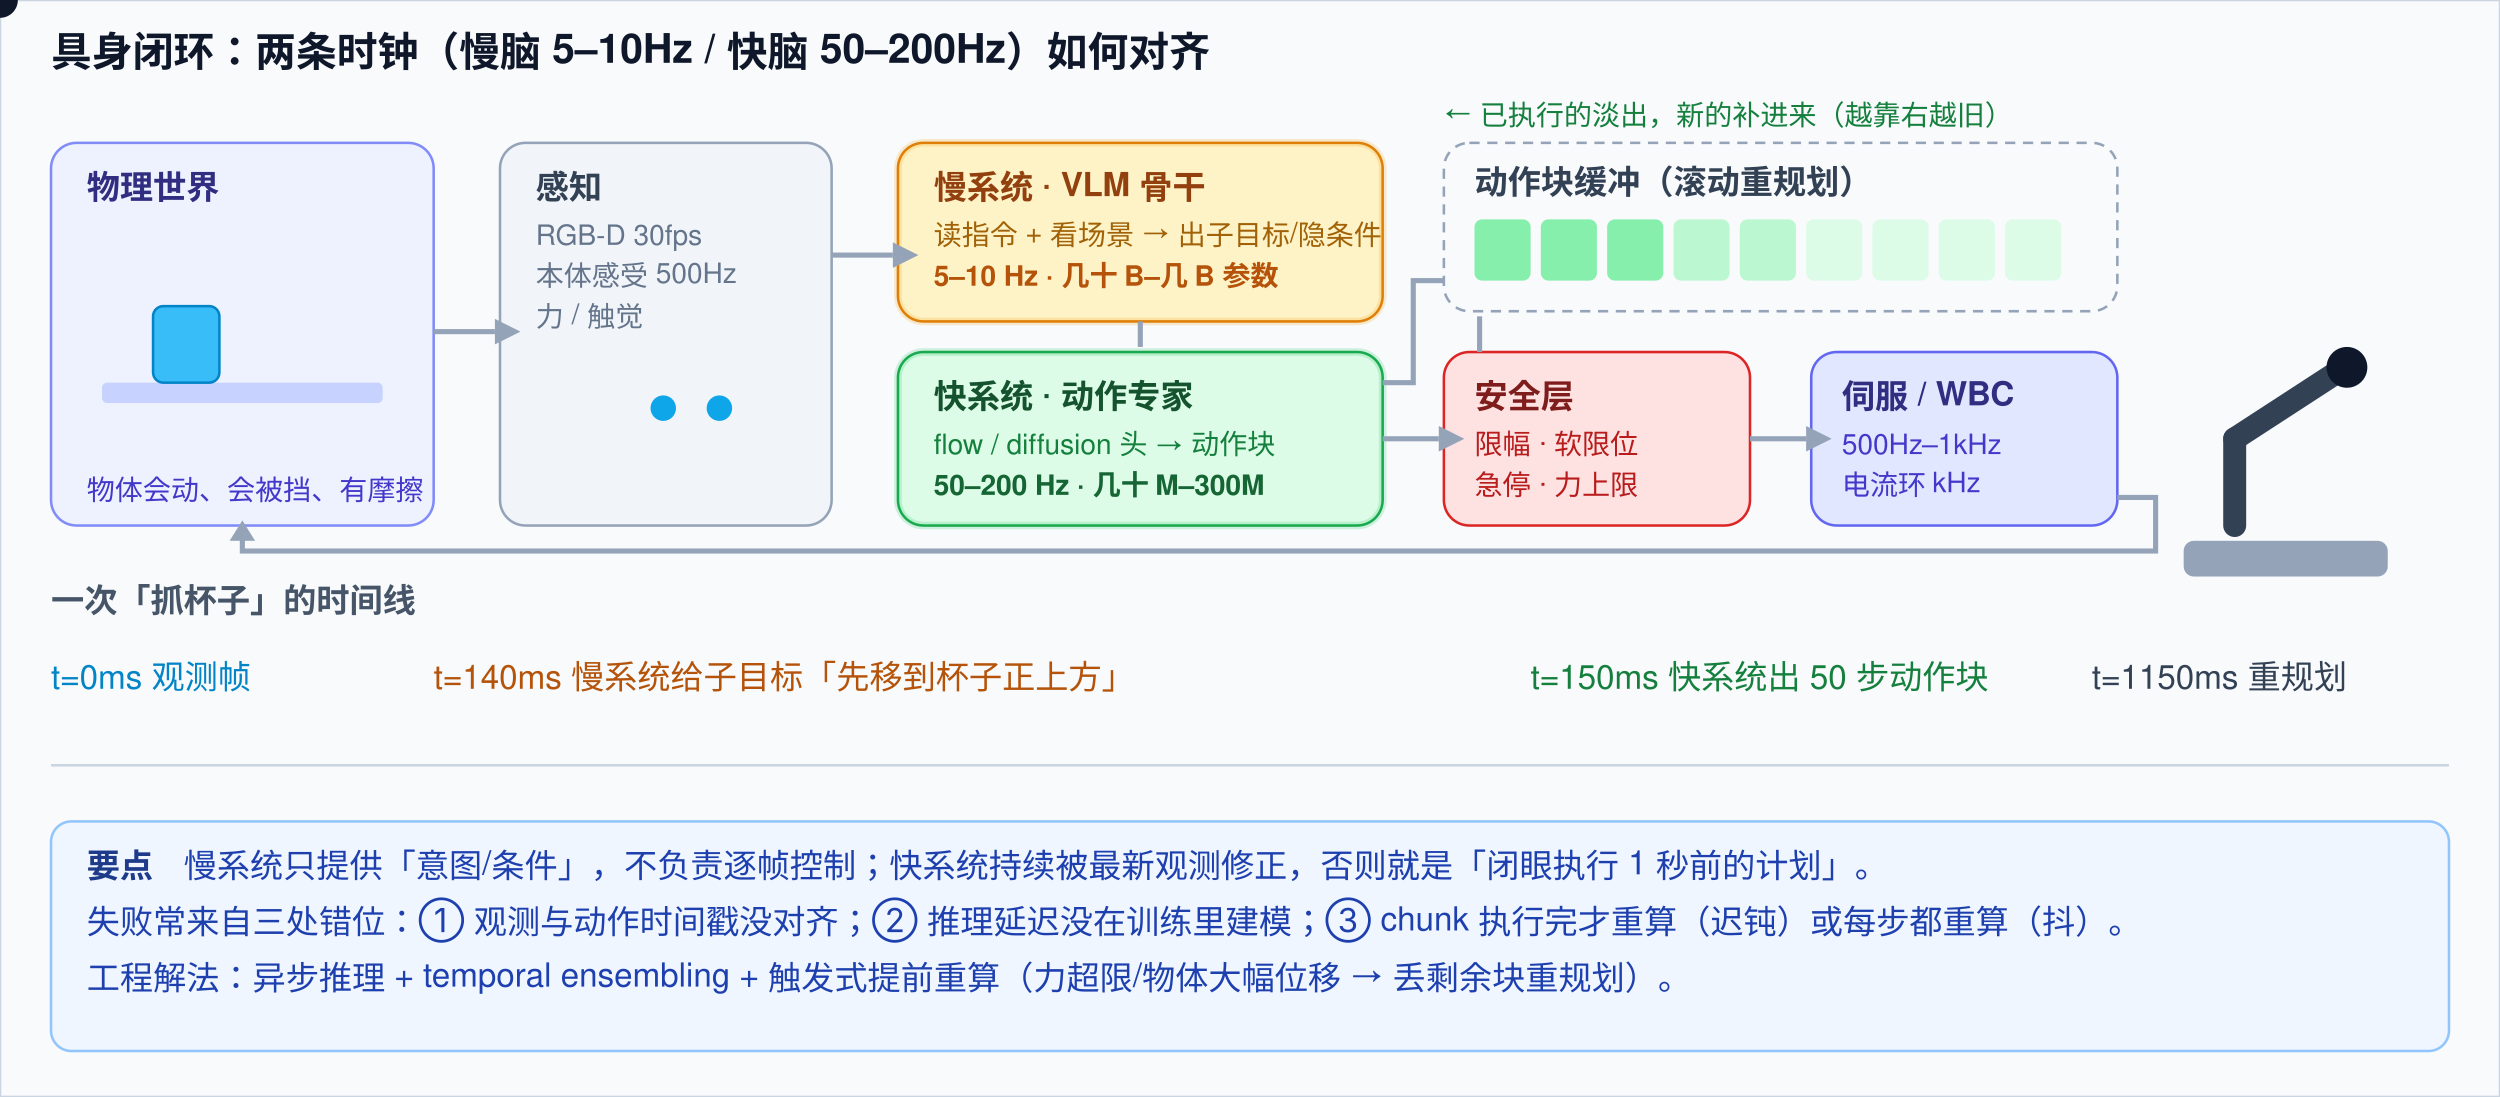
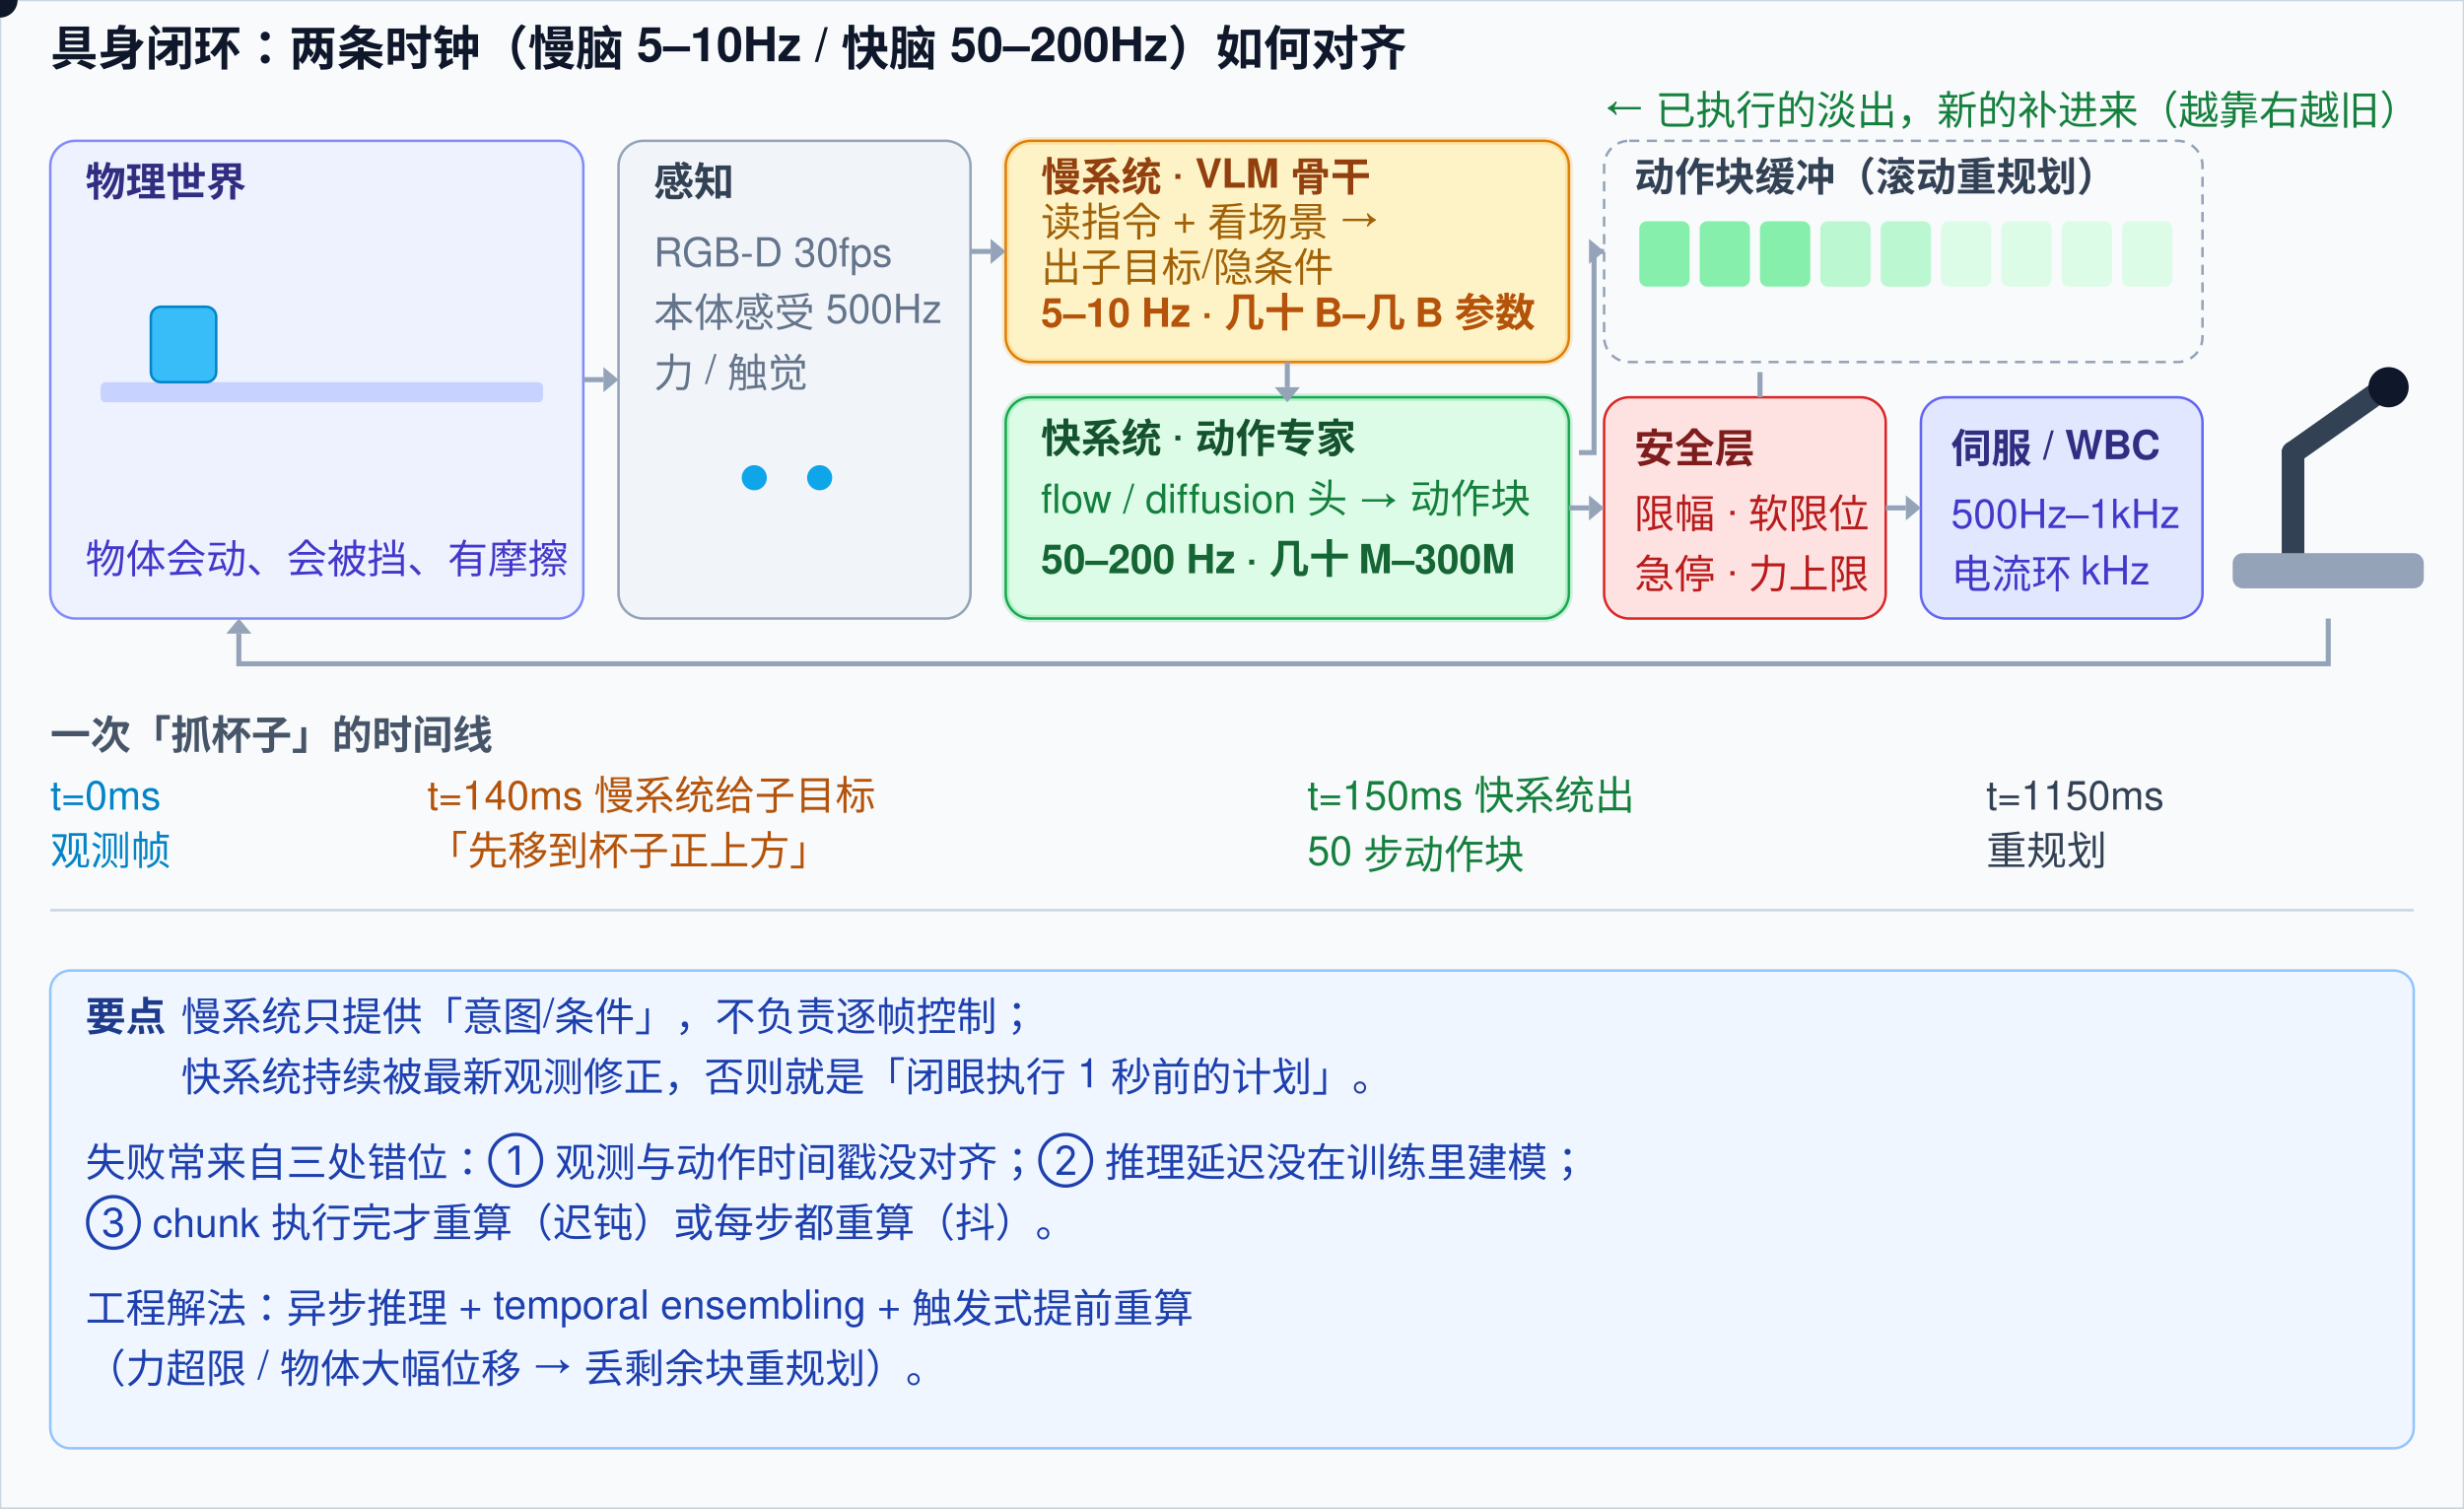
- <svg xmlns="http://www.w3.org/2000/svg" viewBox="0 0 980 430" font-family="-apple-system,Segoe UI,Helvetica,Arial,sans-serif" font-size="13" role="img" aria-label="VLA 双系统感知决策行动回路动画">
-   <rect x="0" y="0" width="980" height="430" fill="#f8fafc" stroke="#cbd5e1" />
-   <text x="20" y="26" font-size="16" font-weight="700" fill="#0f172a">具身闭环：两条时钟（慢脑 5–10Hz / 快脑 50–200Hz）如何对齐</text>
-   <rect x="20" y="56" width="150" height="150" rx="10" fill="#eef2ff" stroke="#818cf8" />
+ <svg xmlns="http://www.w3.org/2000/svg" width="980" height="600" viewBox="0 0 980 600" font-family="-apple-system,Segoe UI,Helvetica,Arial,sans-serif" font-size="16" role="img" aria-label="VLA 双系统感知决策行动回路动画">
+   <rect x="0" y="0" width="980" height="600" fill="#f8fafc" stroke="#cbd5e1" />
+   <text x="20" y="26" font-size="19" font-weight="700" fill="#0f172a">具身闭环：两条时钟（慢脑 5–10Hz / 快脑 50–200Hz）如何对齐</text>
+   <rect x="20" y="56" width="212" height="190" rx="10" fill="#eef2ff" stroke="#818cf8" />
  <text x="34" y="78" fill="#312e81" font-weight="700">物理世界</text>
-   <rect x="40" y="150" width="110" height="8" rx="2" fill="#c7d2fe" />
+   <rect x="40" y="152" width="176" height="8" rx="2" fill="#c7d2fe" />
  <g>
-     <rect x="60" y="120" width="26" height="30" rx="4" fill="#38bdf8" stroke="#0284c7" />
+     <rect x="60" y="122" width="26" height="30" rx="4" fill="#38bdf8" stroke="#0284c7" />
    <animateTransform attributeName="transform" type="translate" values="0 0; 40 0; 40 0; 0 0" keyTimes="0;0.35;0.7;1" dur="6s" repeatCount="indefinite" />
  </g>
-   <text x="34" y="196" fill="#4338ca" font-size="11">物体会动、会被挡、有摩擦</text>
-   <rect x="196" y="56" width="130" height="150" rx="10" fill="#f1f5f9" stroke="#94a3b8" />
-   <text x="210" y="78" fill="#334155" font-weight="700">感知</text>
-   <text x="210" y="96" fill="#64748b" font-size="11">RGB-D 30fps</text>
-   <text x="210" y="112" fill="#64748b" font-size="11">本体感受 500Hz</text>
-   <text x="210" y="128" fill="#64748b" font-size="11">力 / 触觉</text>
-   <circle cx="260" cy="160" r="5" fill="#0ea5e9">
-     <animate attributeName="cy" values="150;196;150" dur="1.2s" repeatCount="indefinite" />
+   <text x="34" y="228" fill="#4338ca">物体会动、会被挡、有摩擦</text>
+   <rect x="246" y="56" width="140" height="190" rx="10" fill="#f1f5f9" stroke="#94a3b8" />
+   <text x="260" y="78" fill="#334155" font-weight="700">感知</text>
+   <text x="260" y="106" fill="#64748b">RGB-D 30fps</text>
+   <text x="260" y="130" fill="#64748b">本体感受 500Hz</text>
+   <text x="260" y="154" fill="#64748b">力 / 触觉</text>
+   <circle cx="300" cy="190" r="5" fill="#0ea5e9">
+     <animate attributeName="cy" values="180;228;180" dur="1.2s" repeatCount="indefinite" />
    <animate attributeName="opacity" values="0;1;1;0" keyTimes="0;0.15;0.8;1" dur="1.2s" repeatCount="indefinite" />
  </circle>
-   <circle cx="282" cy="160" r="5" fill="#0ea5e9">
-     <animate attributeName="cy" values="150;196;150" dur="1.2s" begin="0.4s" repeatCount="indefinite" />
+   <circle cx="326" cy="190" r="5" fill="#0ea5e9">
+     <animate attributeName="cy" values="180;228;180" dur="1.2s" begin="0.4s" repeatCount="indefinite" />
    <animate attributeName="opacity" values="0;1;1;0" keyTimes="0;0.15;0.8;1" dur="1.2s" begin="0.4s" repeatCount="indefinite" />
  </circle>
-   <rect x="352" y="56" width="190" height="70" rx="10" fill="#fef3c7" stroke="#d97706" />
-   <text x="366" y="78" fill="#92400e" font-weight="700">慢系统 · VLM 骨干</text>
-   <text x="366" y="96" fill="#a16207" font-size="11">读指令 + 看场景 → 出子目标/隐条件</text>
-   <text x="366" y="112" fill="#b45309" font-size="11" font-weight="700">5–10 Hz · 几十 B–几 B 参数</text>
-   <rect x="352" y="56" width="190" height="70" rx="10" fill="none" stroke="#f59e0b" stroke-width="3" opacity="0.2">
+   <rect x="400" y="56" width="224" height="88" rx="10" fill="#fef3c7" stroke="#d97706" />
+   <text x="414" y="76" fill="#92400e" font-weight="700">慢系统 · VLM 骨干</text>
+   <text x="414" y="94" fill="#a16207">读指令 + 看场景 →</text>
+   <text x="414" y="112" fill="#a16207">出子目标/隐条件</text>
+   <text x="414" y="130" fill="#b45309" font-weight="700">5–10 Hz · 几十 B–几 B 参数</text>
+   <rect x="400" y="56" width="224" height="88" rx="10" fill="none" stroke="#f59e0b" stroke-width="3" opacity="0.2">
    <animate attributeName="opacity" values="0.15;0.9;0.15" dur="1.05s" repeatCount="indefinite" />
  </rect>
-   <rect x="352" y="138" width="190" height="68" rx="10" fill="#dcfce7" stroke="#16a34a" />
-   <text x="366" y="160" fill="#14532d" font-weight="700">快系统 · 动作专家</text>
-   <text x="366" y="178" fill="#15803d" font-size="11">flow / diffusion 头 → 动作块</text>
-   <text x="366" y="194" fill="#166534" font-size="11" font-weight="700">50–200 Hz · 几十 M–300M</text>
-   <rect x="352" y="138" width="190" height="68" rx="10" fill="none" stroke="#22c55e" stroke-width="3" opacity="0.2">
+   <rect x="400" y="158" width="224" height="88" rx="10" fill="#dcfce7" stroke="#16a34a" />
+   <text x="414" y="180" fill="#14532d" font-weight="700">快系统 · 动作专家</text>
+   <text x="414" y="204" fill="#15803d">flow / diffusion 头 → 动作块</text>
+   <text x="414" y="228" fill="#166534" font-weight="700">50–200 Hz · 几十 M–300M</text>
+   <rect x="400" y="158" width="224" height="88" rx="10" fill="none" stroke="#22c55e" stroke-width="3" opacity="0.2">
    <animate attributeName="opacity" values="0.1;0.85;0.1;0.85;0.1" dur="0.36s" repeatCount="indefinite" />
  </rect>
-   <rect x="566" y="138" width="120" height="68" rx="10" fill="#fee2e2" stroke="#dc2626" />
-   <text x="578" y="160" fill="#7f1d1d" font-weight="700">安全层</text>
-   <text x="578" y="178" fill="#b91c1c" font-size="11">限幅 · 软限位</text>
-   <text x="578" y="194" fill="#b91c1c" font-size="11">急停 · 力上限</text>
-   <rect x="710" y="138" width="120" height="68" rx="10" fill="#e0e7ff" stroke="#6366f1" />
-   <text x="722" y="160" fill="#312e81" font-weight="700">伺服 / WBC</text>
-   <text x="722" y="178" fill="#4338ca" font-size="11">500Hz–1kHz</text>
-   <text x="722" y="194" fill="#4338ca" font-size="11">电流环 kHz</text>
-   <g transform="translate(856,120)" stroke="#334155" stroke-width="9" fill="none" stroke-linecap="round">
-     <line x1="20" y1="86" x2="20" y2="52" />
+   <rect x="638" y="158" width="112" height="88" rx="10" fill="#fee2e2" stroke="#dc2626" />
+   <text x="650" y="184" fill="#7f1d1d" font-weight="700">安全层</text>
+   <text x="650" y="210" fill="#b91c1c">限幅 · 软限位</text>
+   <text x="650" y="234" fill="#b91c1c">急停 · 力上限</text>
+   <rect x="764" y="158" width="112" height="88" rx="10" fill="#e0e7ff" stroke="#6366f1" />
+   <text x="776" y="184" fill="#312e81" font-weight="700">伺服 / WBC</text>
+   <text x="776" y="210" fill="#4338ca">500Hz–1kHz</text>
+   <text x="776" y="234" fill="#4338ca">电流环 kHz</text>
+   <g transform="translate(888,120)" stroke="#334155" stroke-width="9" fill="none" stroke-linecap="round">
+     <line x1="24" y1="100" x2="24" y2="60" />
    <g>
-       <animateTransform attributeName="transform" type="rotate" values="0 20 52; -22 20 52; -6 20 52; -22 20 52; 0 20 52" keyTimes="0;0.3;0.55;0.8;1" dur="6s" repeatCount="indefinite" />
-       <line x1="20" y1="52" x2="60" y2="26" />
-       <circle cx="64" cy="24" r="8" fill="#0f172a" stroke="none" />
+       <animateTransform attributeName="transform" type="rotate" values="0 24 60; -22 24 60; -6 24 60; -22 24 60; 0 24 60" keyTimes="0;0.3;0.55;0.8;1" dur="6s" repeatCount="indefinite" />
+       <line x1="24" y1="60" x2="58" y2="36" />
+       <circle cx="62" cy="34" r="8" fill="#0f172a" stroke="none" />
    </g>
  </g>
-   <rect x="856" y="212" width="80" height="14" rx="4" fill="#94a3b8" />
-   <rect x="566" y="56" width="264" height="66" rx="10" fill="#f8fafc" stroke="#94a3b8" stroke-dasharray="4 3" />
-   <text x="578" y="76" fill="#334155" font-weight="700">动作块缓冲（滚动重规划）</text>
+   <rect x="888" y="220" width="76" height="14" rx="4" fill="#94a3b8" />
+   <rect x="638" y="56" width="238" height="88" rx="10" fill="#f8fafc" stroke="#94a3b8" stroke-dasharray="4 3" />
+   <text x="650" y="76" fill="#334155" font-weight="700">动作块缓冲（滚动重规划）</text>
  <g>
-     <rect x="578" y="86" width="22" height="24" rx="3" fill="#86efac">
+     <rect x="652" y="88" width="20" height="26" rx="3" fill="#86efac">
      <animate attributeName="opacity" values="1;0.25;1" dur="2.1s" repeatCount="indefinite" />
    </rect>
-     <rect x="604" y="86" width="22" height="24" rx="3" fill="#86efac">
+     <rect x="676" y="88" width="20" height="26" rx="3" fill="#86efac">
      <animate attributeName="opacity" values="1;1;0.25;1" keyTimes="0;0.3;0.6;1" dur="2.1s" repeatCount="indefinite" />
    </rect>
-     <rect x="630" y="86" width="22" height="24" rx="3" fill="#86efac">
+     <rect x="700" y="88" width="20" height="26" rx="3" fill="#86efac">
      <animate attributeName="opacity" values="1;1;0.25;1" keyTimes="0;0.3;0.6;1" dur="2.1s" begin="0.2s" repeatCount="indefinite" />
    </rect>
-     <rect x="656" y="86" width="22" height="24" rx="3" fill="#bbf7d0">
+     <rect x="724" y="88" width="20" height="26" rx="3" fill="#bbf7d0">
      <animate attributeName="opacity" values="1;1;0.3;1" keyTimes="0;0.3;0.6;1" dur="2.1s" begin="0.4s" repeatCount="indefinite" />
    </rect>
-     <rect x="682" y="86" width="22" height="24" rx="3" fill="#bbf7d0">
+     <rect x="748" y="88" width="20" height="26" rx="3" fill="#bbf7d0">
      <animate attributeName="opacity" values="1;1;0.3;1" keyTimes="0;0.3;0.6;1" dur="2.1s" begin="0.6s" repeatCount="indefinite" />
    </rect>
-     <rect x="708" y="86" width="22" height="24" rx="3" fill="#dcfce7" />
-     <rect x="734" y="86" width="22" height="24" rx="3" fill="#dcfce7" />
-     <rect x="760" y="86" width="22" height="24" rx="3" fill="#dcfce7" />
-     <rect x="786" y="86" width="22" height="24" rx="3" fill="#dcfce7" />
+     <rect x="772" y="88" width="20" height="26" rx="3" fill="#dcfce7" />
+     <rect x="796" y="88" width="20" height="26" rx="3" fill="#dcfce7" />
+     <rect x="820" y="88" width="20" height="26" rx="3" fill="#dcfce7" />
+     <rect x="844" y="88" width="20" height="26" rx="3" fill="#dcfce7" />
  </g>
-   <text x="566" y="48" fill="#15803d" font-size="11">← 已执行的淡出，新的补进来（越靠右越旧）</text>
+   <text x="638" y="48" fill="#15803d">← 已执行的淡出，新的补进来（越靠右越旧）</text>
  <g stroke="#94a3b8" stroke-width="2" fill="none">
-     <path d="M170 130 H194" />
-     <path d="M326 100 H350" />
-     <path d="M447 126 V136" />
-     <path d="M542 172 H564" />
-     <path d="M686 172 H708" />
-     <path d="M580 138 V124" />
-     <path d="M542 150 H554 V110 H566" />
-     <path d="M830 195 H845 V216 H95 V210" />
+     <path d="M232 151 H240" />
+     <path d="M386 100 H394" />
+     <path d="M512 144 V154" />
+     <path d="M624 202 H632" />
+     <path d="M750 202 H758" />
+     <path d="M700 158 V148" />
+     <path d="M628 180 H634 V100 H638" />
+     <path d="M926 246 V264 H95 V252" />
  </g>
  <g fill="#94a3b8">
-     <polygon points="194,125 204,130 194,135" />
-     <polygon points="350,95 360,100 350,105" />
-     <polygon points="564,167 574,172 564,177" />
-     <polygon points="708,167 718,172 708,177" />
-     <polygon points="90,212 95,204 100,212" />
+     <polygon points="240,146 246,151 240,156" />
+     <polygon points="394,95 400,100 394,105" />
+     <polygon points="507,154 512,160 517,154" />
+     <polygon points="632,197 638,202 632,207" />
+     <polygon points="758,197 764,202 758,207" />
+     <polygon points="632,105 638,100 632,95" />
+     <polygon points="90,252 95,246 100,252" />
  </g>
-   <text x="20" y="240" fill="#475569" font-weight="700">一次「抓杯子」的时间线</text>
+   <text x="20" y="298" fill="#475569" font-weight="700">一次「抓杯子」的时间线</text>
  <g>
-     <line x1="20" y1="300" x2="960" y2="300" stroke="#cbd5e1" />
-     <text x="20" y="270" fill="#0284c7">t=0ms 观测帧</text>
-     <text x="170" y="270" fill="#b45309">t=140ms 慢系统给子目标「先移到杯子正上方」</text>
-     <text x="600" y="270" fill="#15803d">t=150ms 快系统出 50 步动作块</text>
-     <text x="820" y="270" fill="#334155">t=1150ms 重规划</text>
+     <line x1="20" y1="362" x2="960" y2="362" stroke="#cbd5e1" />
+     <text x="20" y="322" fill="#0284c7">t=0ms</text>
+     <text x="20" y="344" fill="#0284c7">观测帧</text>
+     <text x="170" y="322" fill="#b45309">t=140ms 慢系统给子目标</text>
+     <text x="170" y="344" fill="#b45309">「先移到杯子正上方」</text>
+     <text x="520" y="322" fill="#15803d">t=150ms 快系统出</text>
+     <text x="520" y="344" fill="#15803d">50 步动作块</text>
+     <text x="790" y="322" fill="#334155">t=1150ms</text>
+     <text x="790" y="344" fill="#334155">重规划</text>
    <circle r="7" fill="#0f172a">
      <animate attributeName="cx" values="30;940;30" dur="6s" repeatCount="indefinite" />
-       <animate attributeName="cy" values="300;300;300" dur="6s" repeatCount="indefinite" />
+       <animate attributeName="cy" values="362;362;362" dur="6s" repeatCount="indefinite" />
    </circle>
  </g>
-   <rect x="20" y="322" width="940" height="90" rx="8" fill="#eff6ff" stroke="#93c5fd" />
-   <text x="34" y="344" fill="#1e3a8a" font-weight="700">要点</text>
-   <text x="72" y="344" fill="#1e40af">慢系统只提供「意图/条件」，不负责逐帧控制；快系统持续被最新观测修正，否则就是「闭眼执行 1 秒前的计划」。</text>
-   <text x="34" y="366" fill="#1e40af">失败常来自三处错位：① 观测与动作时间戳没对齐；② 推理延迟没在训练里建模；③ chunk 执行完才重算（迟钝）或每步都重算（抖）。</text>
-   <text x="34" y="388" fill="#1e40af">工程解法：异步推理 + temporal ensembling + 触发式提前重算（力超限/物体大幅位移 → 丢剩余块重规划）。</text>
+   <rect x="20" y="386" width="940" height="190" rx="8" fill="#eff6ff" stroke="#93c5fd" />
+   <text x="34" y="410" fill="#1e3a8a" font-weight="700">要点</text>
+   <text x="72" y="410" fill="#1e40af">慢系统只提供「意图/条件」，不负责逐帧控制；</text>
+   <text x="72" y="434" fill="#1e40af">快系统持续被最新观测修正，否则就是「闭眼执行 1 秒前的计划」。</text>
+   <text x="34" y="468" fill="#1e40af">失败常来自三处错位：① 观测与动作时间戳没对齐；② 推理延迟没在训练里建模；</text>
+   <text x="34" y="492" fill="#1e40af">③ chunk 执行完才重算（迟钝）或每步都重算（抖）。</text>
+   <text x="34" y="526" fill="#1e40af">工程解法：异步推理 + temporal ensembling + 触发式提前重算</text>
+   <text x="34" y="550" fill="#1e40af">（力超限 / 物体大幅位移 → 丢剩余块重规划）。</text>
</svg>
